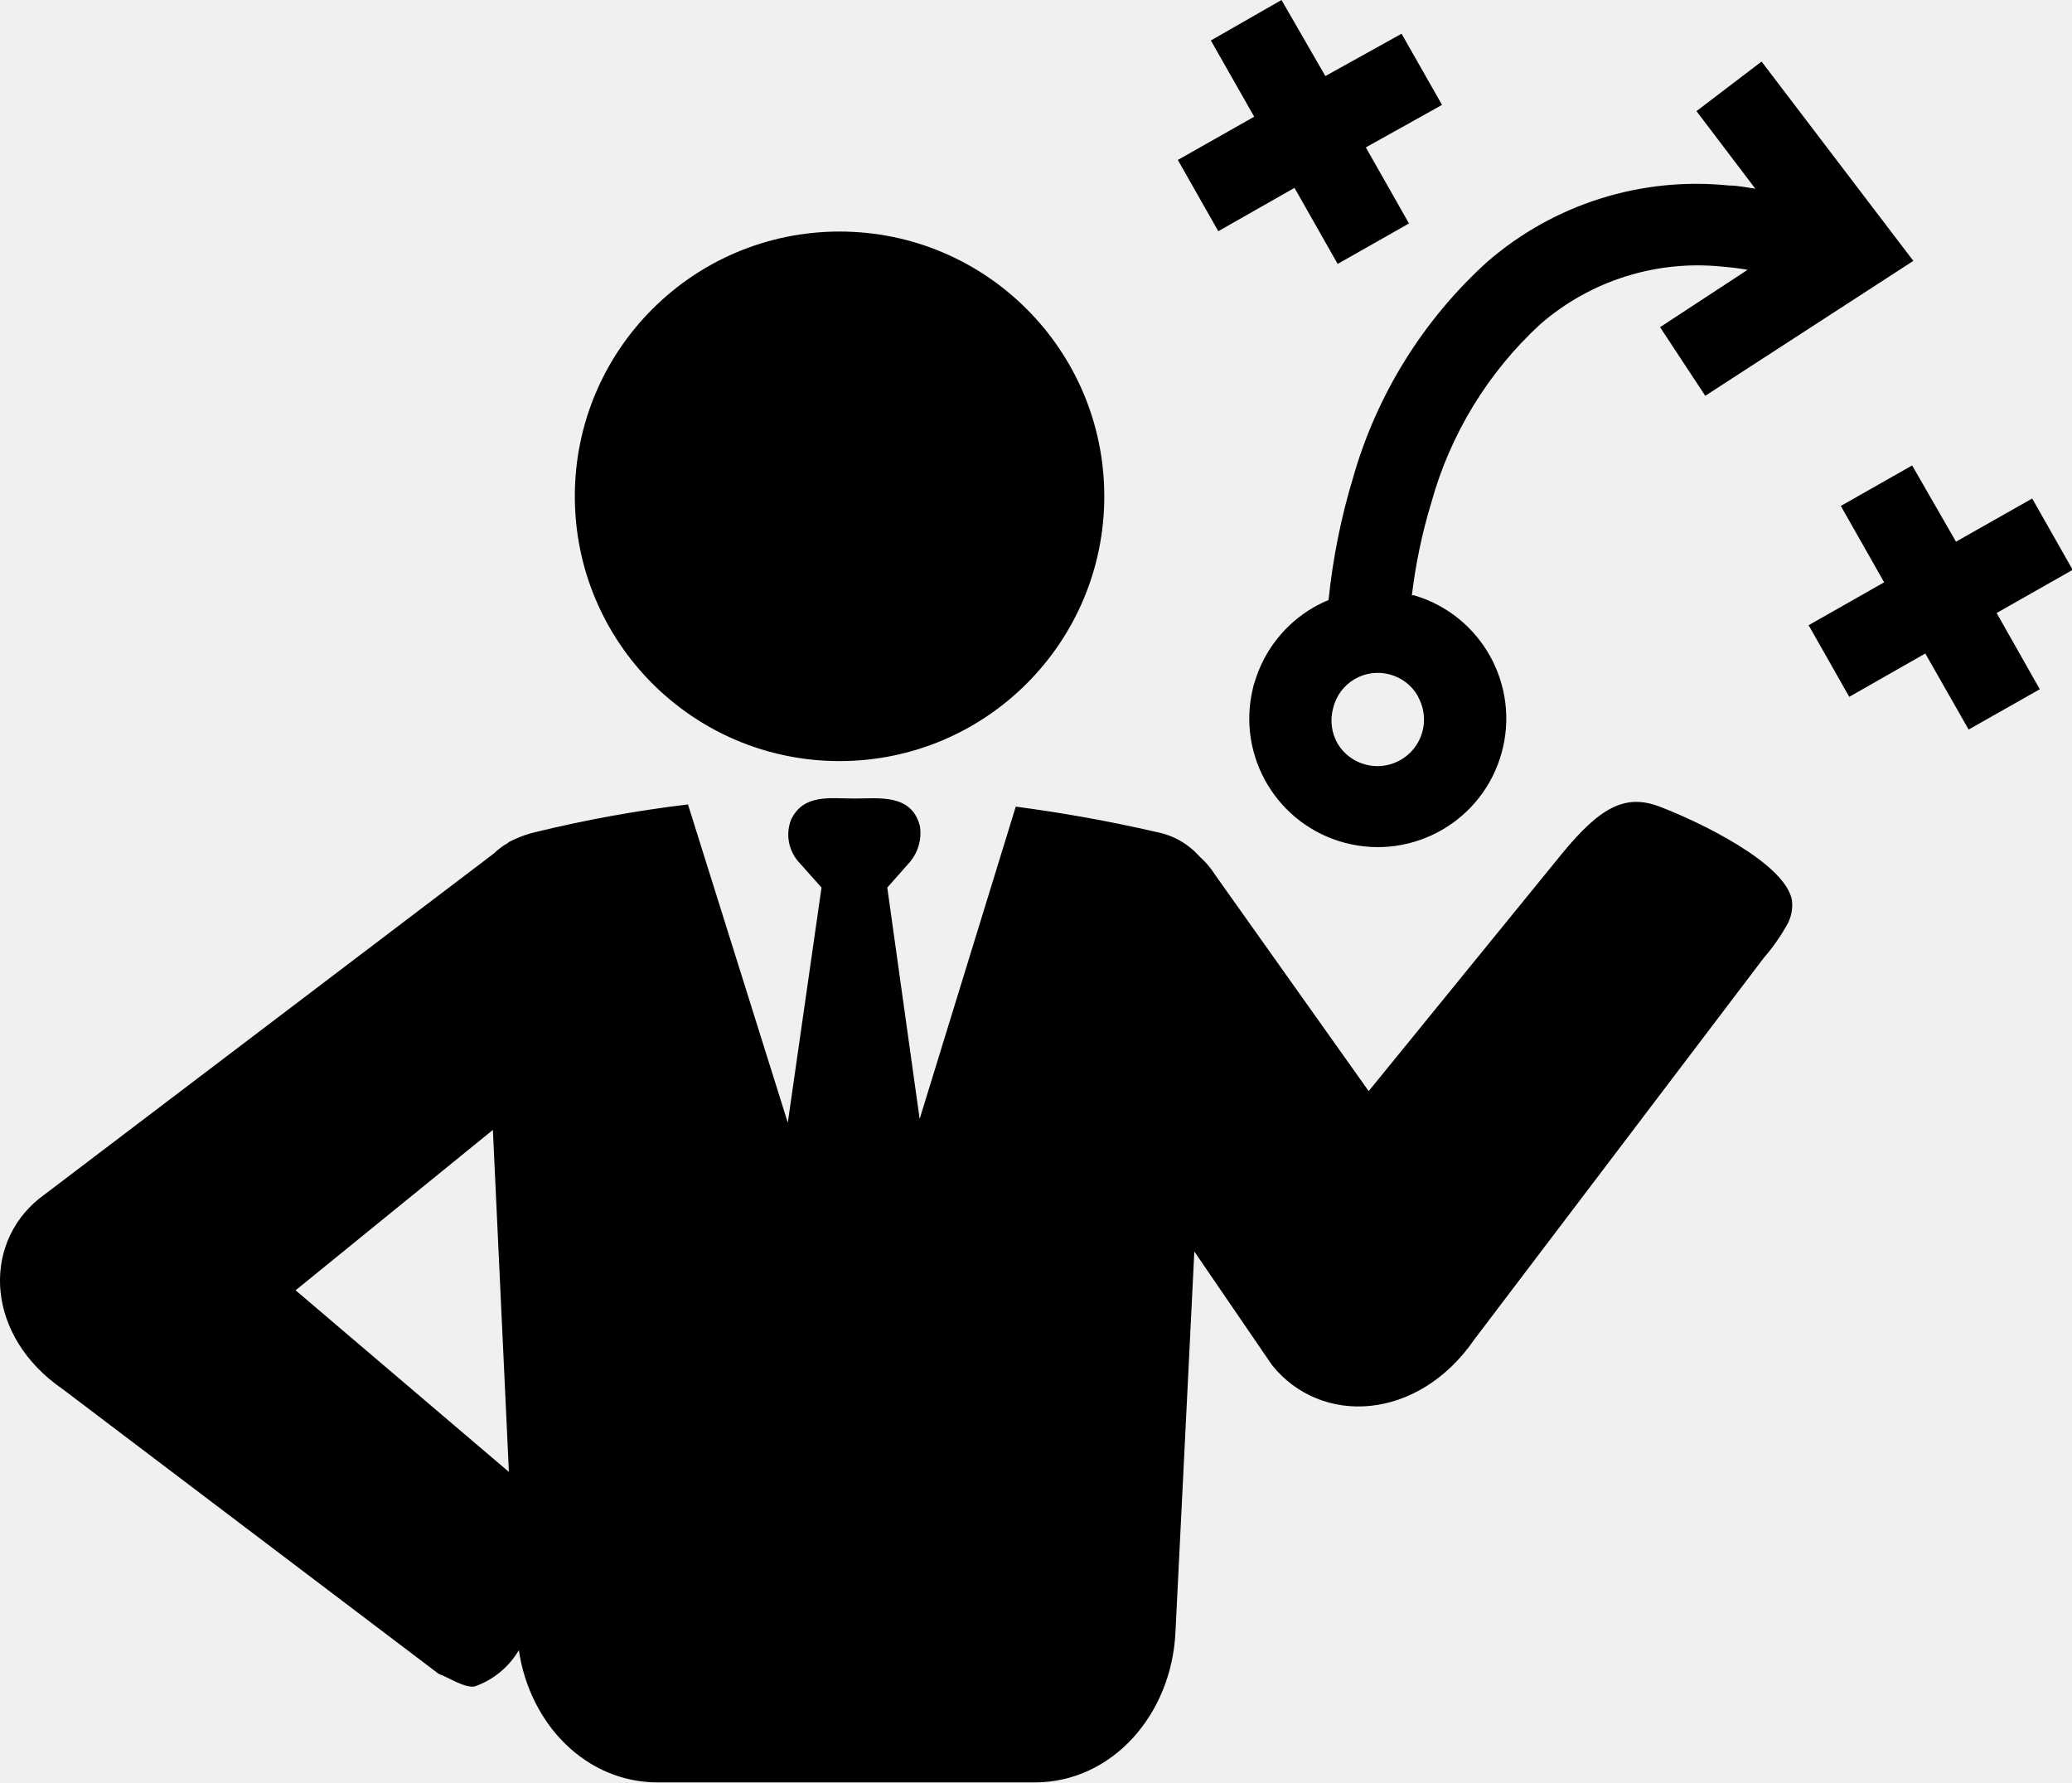
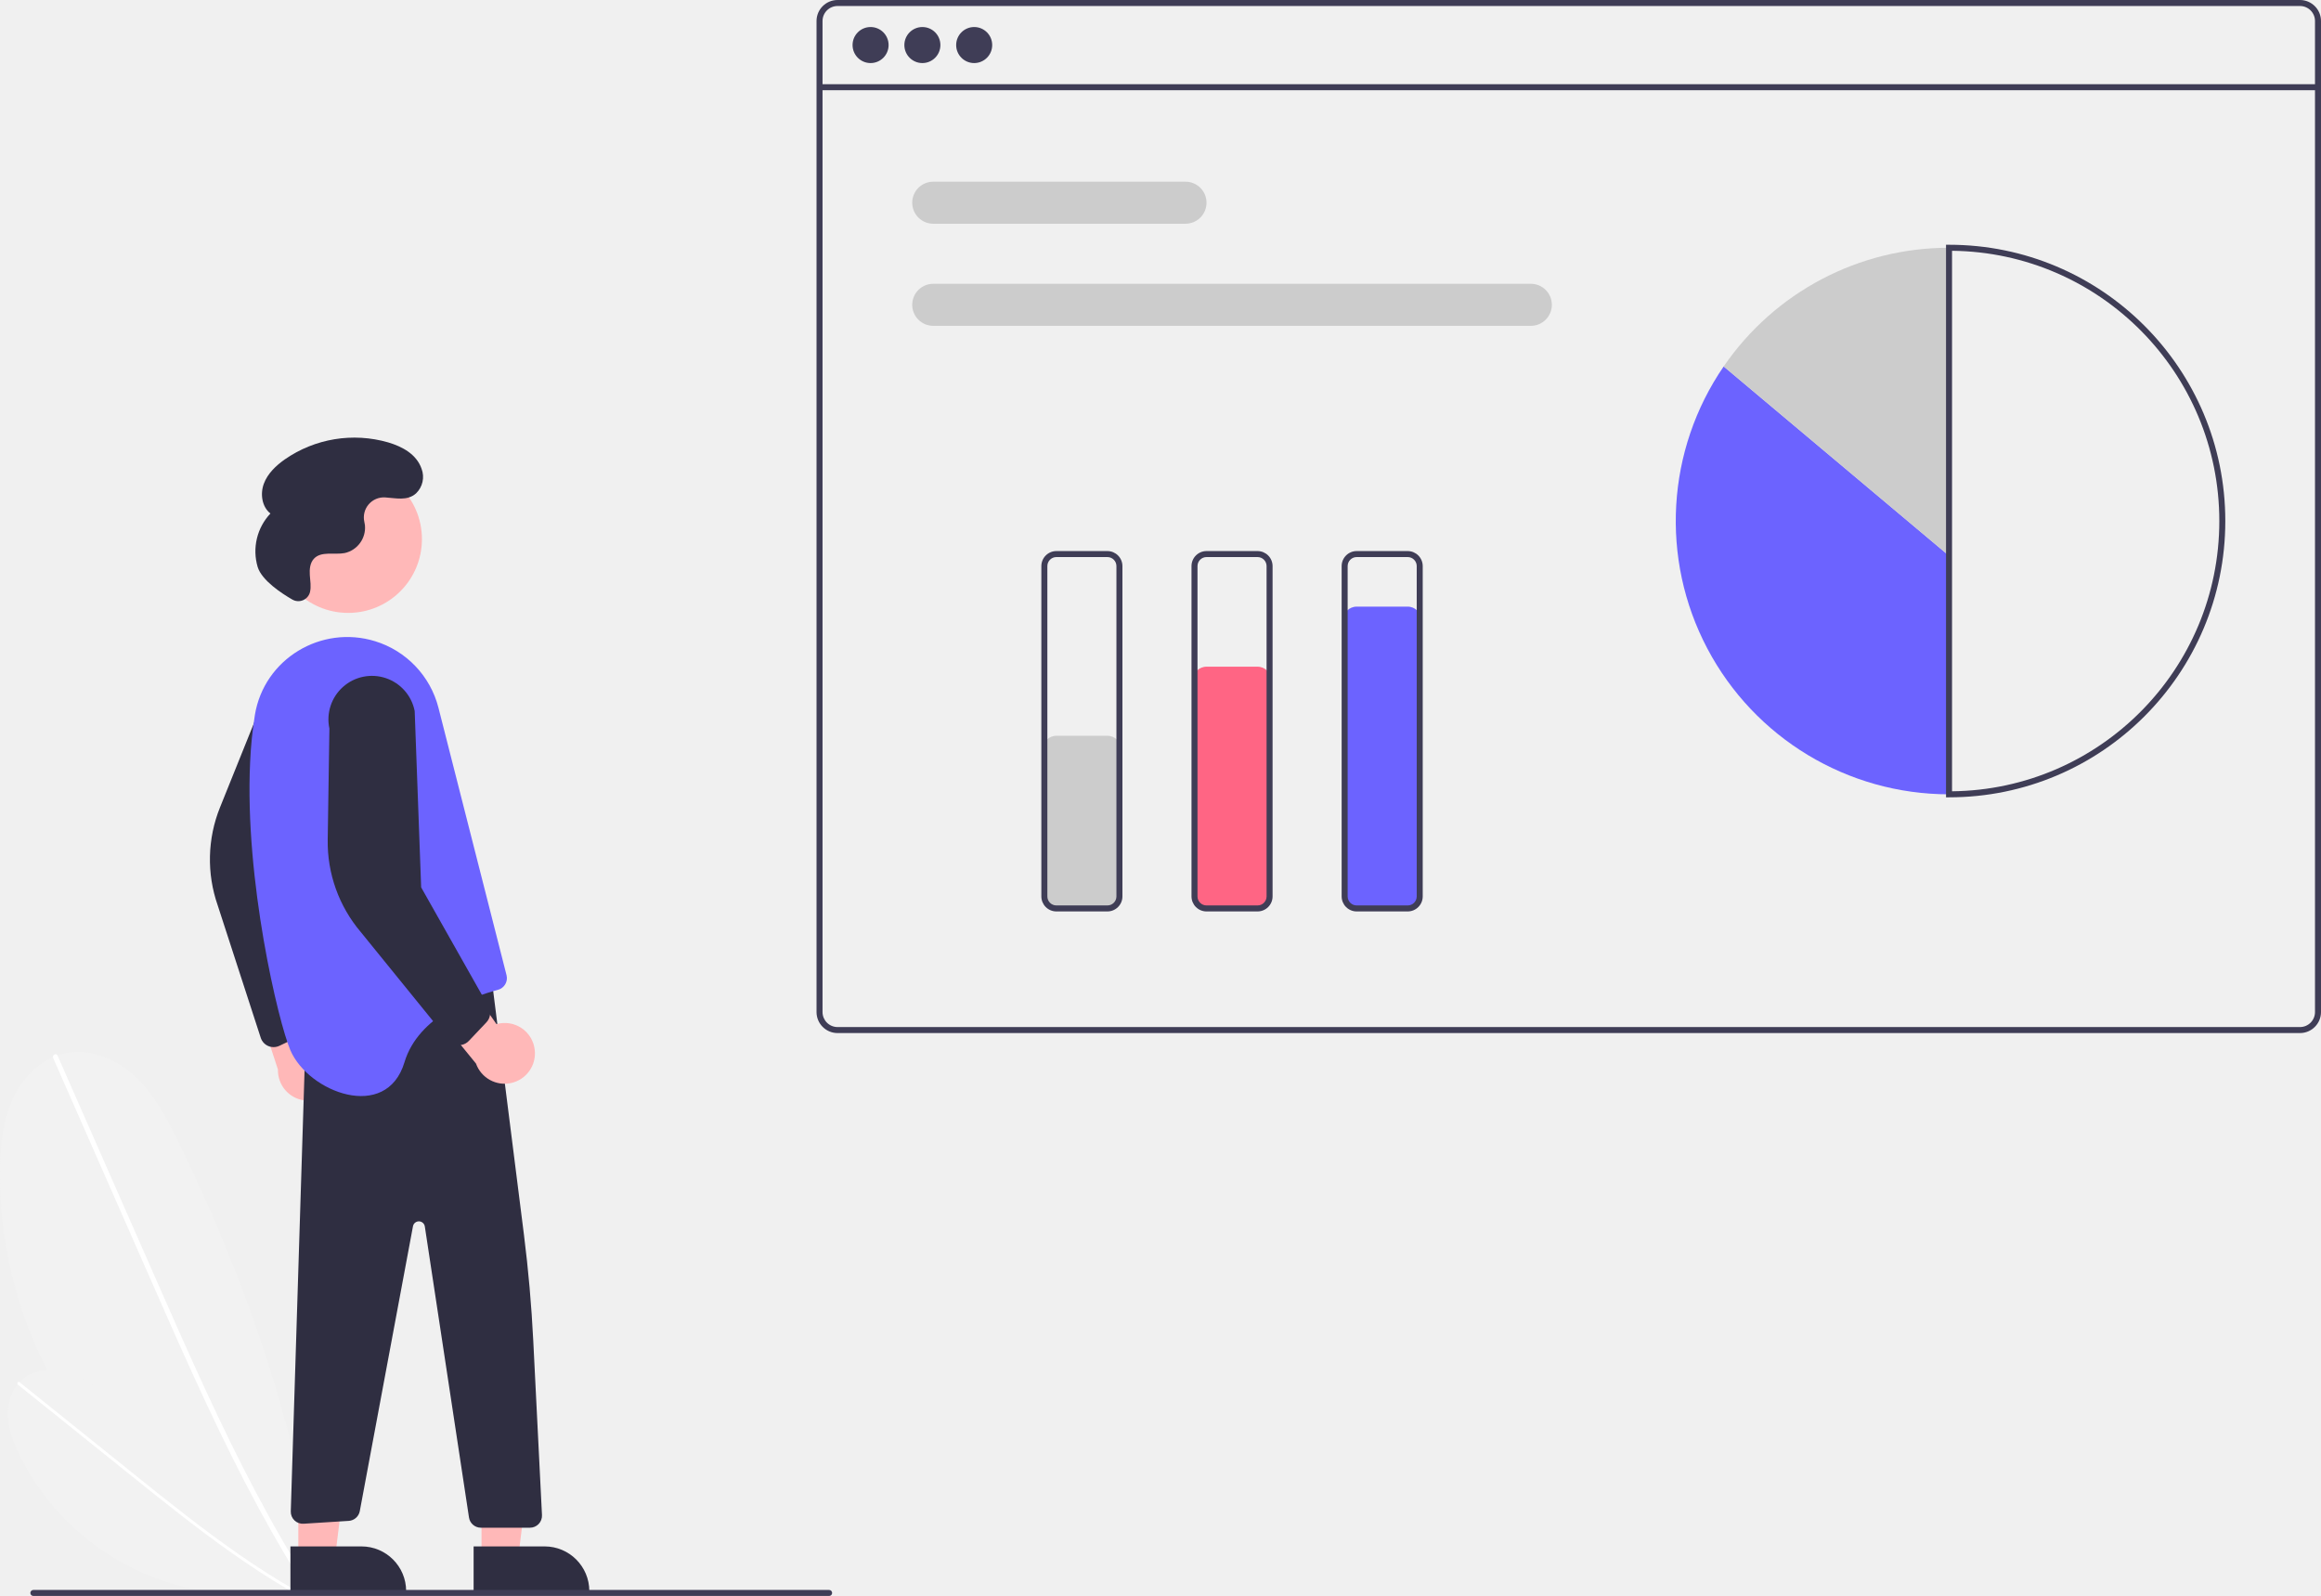
- <svg xmlns="http://www.w3.org/2000/svg" id="Layer_1" data-name="Layer 1" viewBox="0 0 122.88 105.69">
-   <path d="M103.64,16c-.51-.09-1-.15-1.5-.19a14.23,14.23,0,0,0-10.8,3.42,22.56,22.56,0,0,0-6.46,10.59,32.07,32.07,0,0,0-1.15,5.48l.13,0a7.62,7.62,0,1,1-9.55,5.49,1.68,1.68,0,0,1,.09-.32,7.63,7.63,0,0,1,3.51-4.46,7.94,7.94,0,0,1,.88-.43,38.53,38.53,0,0,1,1.44-7.21,27.41,27.41,0,0,1,8-12.87A18.92,18.92,0,0,1,102.54,11c.51,0,1,.11,1.56.19l-3.49-4.6,3.86-2.94,9,11.82-12.34,8L98.45,19.4,103.64,16ZM46.72,66.57l2-13.94-1.39-1.56a2.44,2.44,0,0,1-.41-2.48c.75-1.53,2.31-1.24,3.76-1.24s3.4-.3,3.88,1.66A2.67,2.67,0,0,1,54,51.07l-1.38,1.56,1.92,13.72,5.7-18.52c2.72.36,5.51.85,8.36,1.51a4.54,4.54,0,0,1,2.54,1.45,5,5,0,0,1,.94,1.11l9.09,12.8L92.64,50.61c2.28-2.77,3.76-3.56,5.81-2.77,2.33.89,7.41,3.33,7.82,5.53a2.41,2.41,0,0,1-.22,1.34,11.67,11.67,0,0,1-1.45,2.09L87.44,79.42c-3.34,4.85-9.09,5.15-12,1.53l-4.61-6.74L69.71,96.79c-.23,4.88-3.76,8.9-8.34,8.9H39c-4.24,0-7.58-3.44-8.23-7.84A4.91,4.91,0,0,1,28.15,100c-.58.11-1.52-.52-2.14-.75L3.73,82.38C-.82,79.26-1.1,73.87,2.3,71.09l27-20.49a3.72,3.72,0,0,1,.8-.6l.08-.07.33-.16a6.37,6.37,0,0,1,1.25-.43A76.74,76.74,0,0,1,40.8,47.7l5.92,18.87ZM30.18,87.28,29.23,67l-11.7,9.51L30.18,87.28ZM49.79,13.73a15.7,15.7,0,1,1-15.7,15.7,15.7,15.7,0,0,1,15.7-15.7Zm57.44,23.36,4.51-2.56L109.17,30l4.23-2.4L116,32.12l4.52-2.56,2.4,4.23-4.51,2.56,2.56,4.52-4.22,2.39-2.57-4.51-4.51,2.57-2.4-4.23ZM69.86,9.48l4.52-2.56L71.81,2.4,76,0,78.6,4.51,83.12,2l2.4,4.22L81,8.74l2.56,4.51-4.23,2.4-2.56-4.51-4.52,2.57-2.4-4.23ZM84.1,41.3A2.71,2.71,0,0,0,82.45,40h0A2.72,2.72,0,0,0,79.06,42h0a2.76,2.76,0,0,0,.27,2.1A2.73,2.73,0,0,0,81,45.34a2.76,2.76,0,0,0,3.11-4Z" />
+ <svg xmlns="http://www.w3.org/2000/svg" data-name="Layer 1" width="772.909" height="531.441" viewBox="0 0 772.909 531.441">
+   <path d="M319.614,712.68A141.781,141.781,0,0,1,213.562,573.286c.122-7.912.954-15.99,4.28-23.17s9.504-13.39,17.232-15.091c8.434-1.857,17.333,1.939,23.619,7.861s10.406,13.736,14.198,21.495c22.838,46.734,40.189,96.88,46.686,148.488Z" transform="translate(-213.5453 -184.2795)" fill="#f2f2f2" />
+   <path d="M231.247,536.583,247.253,572.95l16.006,36.367c5.069,11.518,10.129,23.04,15.368,34.482,5.194,11.341,10.565,22.603,16.295,33.684,5.722,11.065,11.804,21.949,18.405,32.515q1.233,1.974,2.49,3.932c.58.904,2.03.065,1.446-.845-6.728-10.488-12.927-21.305-18.742-32.324-5.821-11.03-11.261-22.257-16.5-33.574-5.267-11.377-10.332-22.847-15.383-34.321q-7.975-18.117-15.948-36.235l-16.006-36.367-1.992-4.526c-.433-.984-1.876-.133-1.446.845Z" transform="translate(-213.5453 -184.2795)" fill="#fff" />
+   <path d="M312.937,712.932a82.967,82.967,0,0,1-92.692-43.741c-2.073-4.141-3.822-8.559-4.033-13.185s1.319-9.518,4.872-12.487c3.877-3.241,9.523-3.673,14.385-2.295s9.111,4.322,13.174,7.327c24.473,18.098,47.02,39.449,64.325,64.489Z" transform="translate(-213.5453 -184.2795)" fill="#f2f2f2" />
+   <path d="M219.519,645.362,237.647,659.922l18.128,14.56c5.741,4.611,11.479,9.228,17.288,13.753,5.758,4.486,11.587,8.883,17.554,13.089,5.958,4.2,12.054,8.209,18.333,11.913q1.173.692,2.354,1.369c.545.313,1.072-.514.523-.829-6.324-3.629-12.463-7.572-18.457-11.722-6-4.155-11.855-8.516-17.63-12.977-5.806-4.485-11.532-9.072-17.252-13.666q-9.032-7.253-18.062-14.507L222.298,646.345,220.042,644.533c-.491-.394-1.01.438-.523.829Z" transform="translate(-213.5453 -184.2795)" fill="#fff" />
+   <path d="M979.455,184.28h-487a7.008,7.008,0,0,0-7,7v330a7.008,7.008,0,0,0,7,7h487a7.008,7.008,0,0,0,7-7v-330A7.008,7.008,0,0,0,979.455,184.28Zm5,337a5.002,5.002,0,0,1-5,5h-487a5.002,5.002,0,0,1-5-5v-330a5.002,5.002,0,0,1,5-5h487a5.002,5.002,0,0,1,5,5Z" transform="translate(-213.5453 -184.2795)" fill="#3f3d56" />
+   <rect x="272.909" y="28.04" width="499" height="2" fill="#3f3d56" />
+   <circle cx="289.909" cy="15" r="6" fill="#3f3d56" />
+   <circle cx="307.159" cy="15" r="6" fill="#3f3d56" />
+   <circle cx="324.409" cy="15" r="6" fill="#3f3d56" />
+   <path d="M608.323,258.78h-84a7,7,0,1,1,0-14h84a7,7,0,0,1,0,14Z" transform="translate(-213.5453 -184.2795)" fill="#ccc" />
+   <path d="M723.323,292.78h-199a7,7,0,0,1,0-14h199a7,7,0,0,1,0,14Z" transform="translate(-213.5453 -184.2795)" fill="#ccc" />
+   <path d="M787.543,306.303a91.004,91.004,0,0,0,75.044,142.477v-79.44Z" transform="translate(-213.5453 -184.2795)" fill="#6c63ff" />
+   <path d="M862.587,266.78a90.896,90.896,0,0,0-75.044,39.523l75.044,63.037Z" transform="translate(-213.5453 -184.2795)" fill="#ccc" />
+   <path d="M862.587,449.78h-1v-184h1a92,92,0,1,1,0,184Zm1-181.995V447.774a90,90,0,0,0,0-179.989Z" transform="translate(-213.5453 -184.2795)" fill="#3f3d56" />
+   <path d="M582.323,487.28h-17a4.505,4.505,0,0,1-4.5-4.5v-49a4.505,4.505,0,0,1,4.5-4.5h17a4.505,4.505,0,0,1,4.5,4.5v49A4.505,4.505,0,0,1,582.323,487.28Z" transform="translate(-213.5453 -184.2795)" fill="#ccc" />
+   <path d="M632.323,487.28h-17a4.505,4.505,0,0,1-4.5-4.5v-72a4.505,4.505,0,0,1,4.5-4.5h17a4.505,4.505,0,0,1,4.5,4.5v72A4.505,4.505,0,0,1,632.323,487.28Z" transform="translate(-213.5453 -184.2795)" fill="#ff6584" />
+   <path d="M682.323,487.28h-17a4.505,4.505,0,0,1-4.5-4.5v-92a4.505,4.505,0,0,1,4.5-4.5h17a4.505,4.505,0,0,1,4.5,4.5v92A4.505,4.505,0,0,1,682.323,487.28Z" transform="translate(-213.5453 -184.2795)" fill="#6c63ff" />
+   <path d="M582.323,487.78h-17a5.006,5.006,0,0,1-5-5v-110a5.006,5.006,0,0,1,5-5h17a5.006,5.006,0,0,1,5,5v110A5.006,5.006,0,0,1,582.323,487.78Zm-17-118a3.003,3.003,0,0,0-3,3v110a3.003,3.003,0,0,0,3,3h17a3.003,3.003,0,0,0,3-3v-110a3.003,3.003,0,0,0-3-3Z" transform="translate(-213.5453 -184.2795)" fill="#3f3d56" />
+   <path d="M632.323,487.78h-17a5.006,5.006,0,0,1-5-5v-110a5.006,5.006,0,0,1,5-5h17a5.006,5.006,0,0,1,5,5v110A5.006,5.006,0,0,1,632.323,487.78Zm-17-118a3.003,3.003,0,0,0-3,3v110a3.003,3.003,0,0,0,3,3h17a3.003,3.003,0,0,0,3-3v-110a3.003,3.003,0,0,0-3-3Z" transform="translate(-213.5453 -184.2795)" fill="#3f3d56" />
+   <path d="M682.323,487.78h-17a5.006,5.006,0,0,1-5-5v-110a5.006,5.006,0,0,1,5-5h17a5.006,5.006,0,0,1,5,5v110A5.006,5.006,0,0,1,682.323,487.78Zm-17-118a3.003,3.003,0,0,0-3,3v110a3.003,3.003,0,0,0,3,3h17a3.003,3.003,0,0,0,3-3v-110a3.003,3.003,0,0,0-3-3Z" transform="translate(-213.5453 -184.2795)" fill="#3f3d56" />
+   <path d="M325.977,543.282A10.056,10.056,0,0,0,317.192,530.61L308.592,495.925l-12.587,13.653,10.096,30.844a10.11,10.11,0,0,0,19.875,2.86Z" transform="translate(-213.5453 -184.2795)" fill="#ffb8b8" />
+   <path d="M302.92,532.615a4.505,4.505,0,0,1-2.517-2.669L286.046,485.767a46.373,46.373,0,0,1,.764-32.635l13.838-34.355a14.497,14.497,0,1,1,28.599,4.767l-19.092,55.558,6.683,45.239a4.515,4.515,0,0,1-2.54,4.504l-7.709,3.678a4.506,4.506,0,0,1-2.659.38A4.455,4.455,0,0,1,302.92,532.615Z" transform="translate(-213.5453 -184.2795)" fill="#2f2e41" />
+   <polygon points="160.343 518.443 172.603 518.442 178.435 471.154 160.341 471.155 160.343 518.443" fill="#ffb8b8" />
+   <path d="M371.262,699.219h38.531a0,0,0,0,1,0,0V714.106a0,0,0,0,1,0,0H386.148a14.887,14.887,0,0,1-14.887-14.887v0A0,0,0,0,1,371.262,699.219Z" transform="translate(567.5408 1229.027) rotate(179.9974)" fill="#2f2e41" />
+   <polygon points="99.343 518.443 111.603 518.442 117.435 471.154 99.341 471.155 99.343 518.443" fill="#ffb8b8" />
+   <path d="M310.262,699.219h38.531a0,0,0,0,1,0,0V714.106a0,0,0,0,1,0,0H325.148a14.887,14.887,0,0,1-14.887-14.887v0A0,0,0,0,1,310.262,699.219Z" transform="translate(445.5408 1229.03) rotate(179.9974)" fill="#2f2e41" />
+   <path d="M377.239,509.991l10.777,85.386q2.222,17.608,3.11,35.346l2.903,58.069a4,4,0,0,1-3.995,4.2H373.678a4,4,0,0,1-3.955-3.4l-14.71-96.914a2,2,0,0,0-3.943-.067l-17.722,94.917a4,4,0,0,1-3.626,3.184l-15.054.955a4,4,0,0,1-4.29-4.114l4.861-155.562Z" transform="translate(-213.5453 -184.2795)" fill="#2f2e41" />
+   <circle cx="115.946" cy="179.53" r="24.561" fill="#ffb8b8" />
+   <path d="M310.239,533.991c6,14,32,24,38,4,4.64-15.46,23.02-21.96,31.13-24.11a4.016,4.016,0,0,0,2.86-4.86l-22.67-89.05a31.272,31.272,0,0,0-21.06-22.16c-18.02-5.58-37.02,5.91-40.07,24.52a137.157,137.157,0,0,0-1.59,15.76C294.959,477.381,306.289,524.771,310.239,533.991Z" transform="translate(-213.5453 -184.2795)" fill="#6c63ff" />
+   <path d="M391.629,533.965a10.056,10.056,0,0,0-12.753-8.667l-20.493-29.275-6.837,17.265L372.055,538.441a10.11,10.11,0,0,0,19.574-4.476Z" transform="translate(-213.5453 -184.2795)" fill="#ffb8b8" />
+   <path d="M366.279,532.299a4.505,4.505,0,0,1-3.309-1.586l-29.277-36.065a46.374,46.374,0,0,1-11.018-30.728l.564-37.033a14.497,14.497,0,1,1,28.4-5.832l2.154,58.707,22.498,39.813a4.515,4.515,0,0,1-.751,5.116l-5.871,6.203a4.506,4.506,0,0,1-2.344,1.311A4.455,4.455,0,0,1,366.279,532.299Z" transform="translate(-213.5453 -184.2795)" fill="#2f2e41" />
+   <path d="M310.849,383.899a4.007,4.007,0,0,0,5.903-2.368l.014-.056c.446-1.864.076-3.811-.052-5.723s.059-4.013,1.362-5.419c2.428-2.621,6.748-1.232,10.258-1.894a8.664,8.664,0,0,0,6.74-9.253c-.05-.398-.128-.795-.216-1.193a6.673,6.673,0,0,1,6.927-8.081c3.548.203,7.378,1.278,10.314-1.35a7.608,7.608,0,0,0,1.827-8.201c-1.676-4.838-6.414-7.371-11.102-8.764a40.62,40.62,0,0,0-34.43,5.65c-2.961,2.087-5.727,4.71-6.989,8.106s-.653,7.68,2.193,9.922a18.332,18.332,0,0,0-4.246,17.806C300.755,377.609,307.464,381.951,310.849,383.899Z" transform="translate(-213.5453 -184.2795)" fill="#2f2e41" />
+   <path d="M489.652,715.72h-265a1,1,0,0,1,0-2h265a1,1,0,0,1,0,2Z" transform="translate(-213.5453 -184.2795)" fill="#3f3d56" />
</svg>
